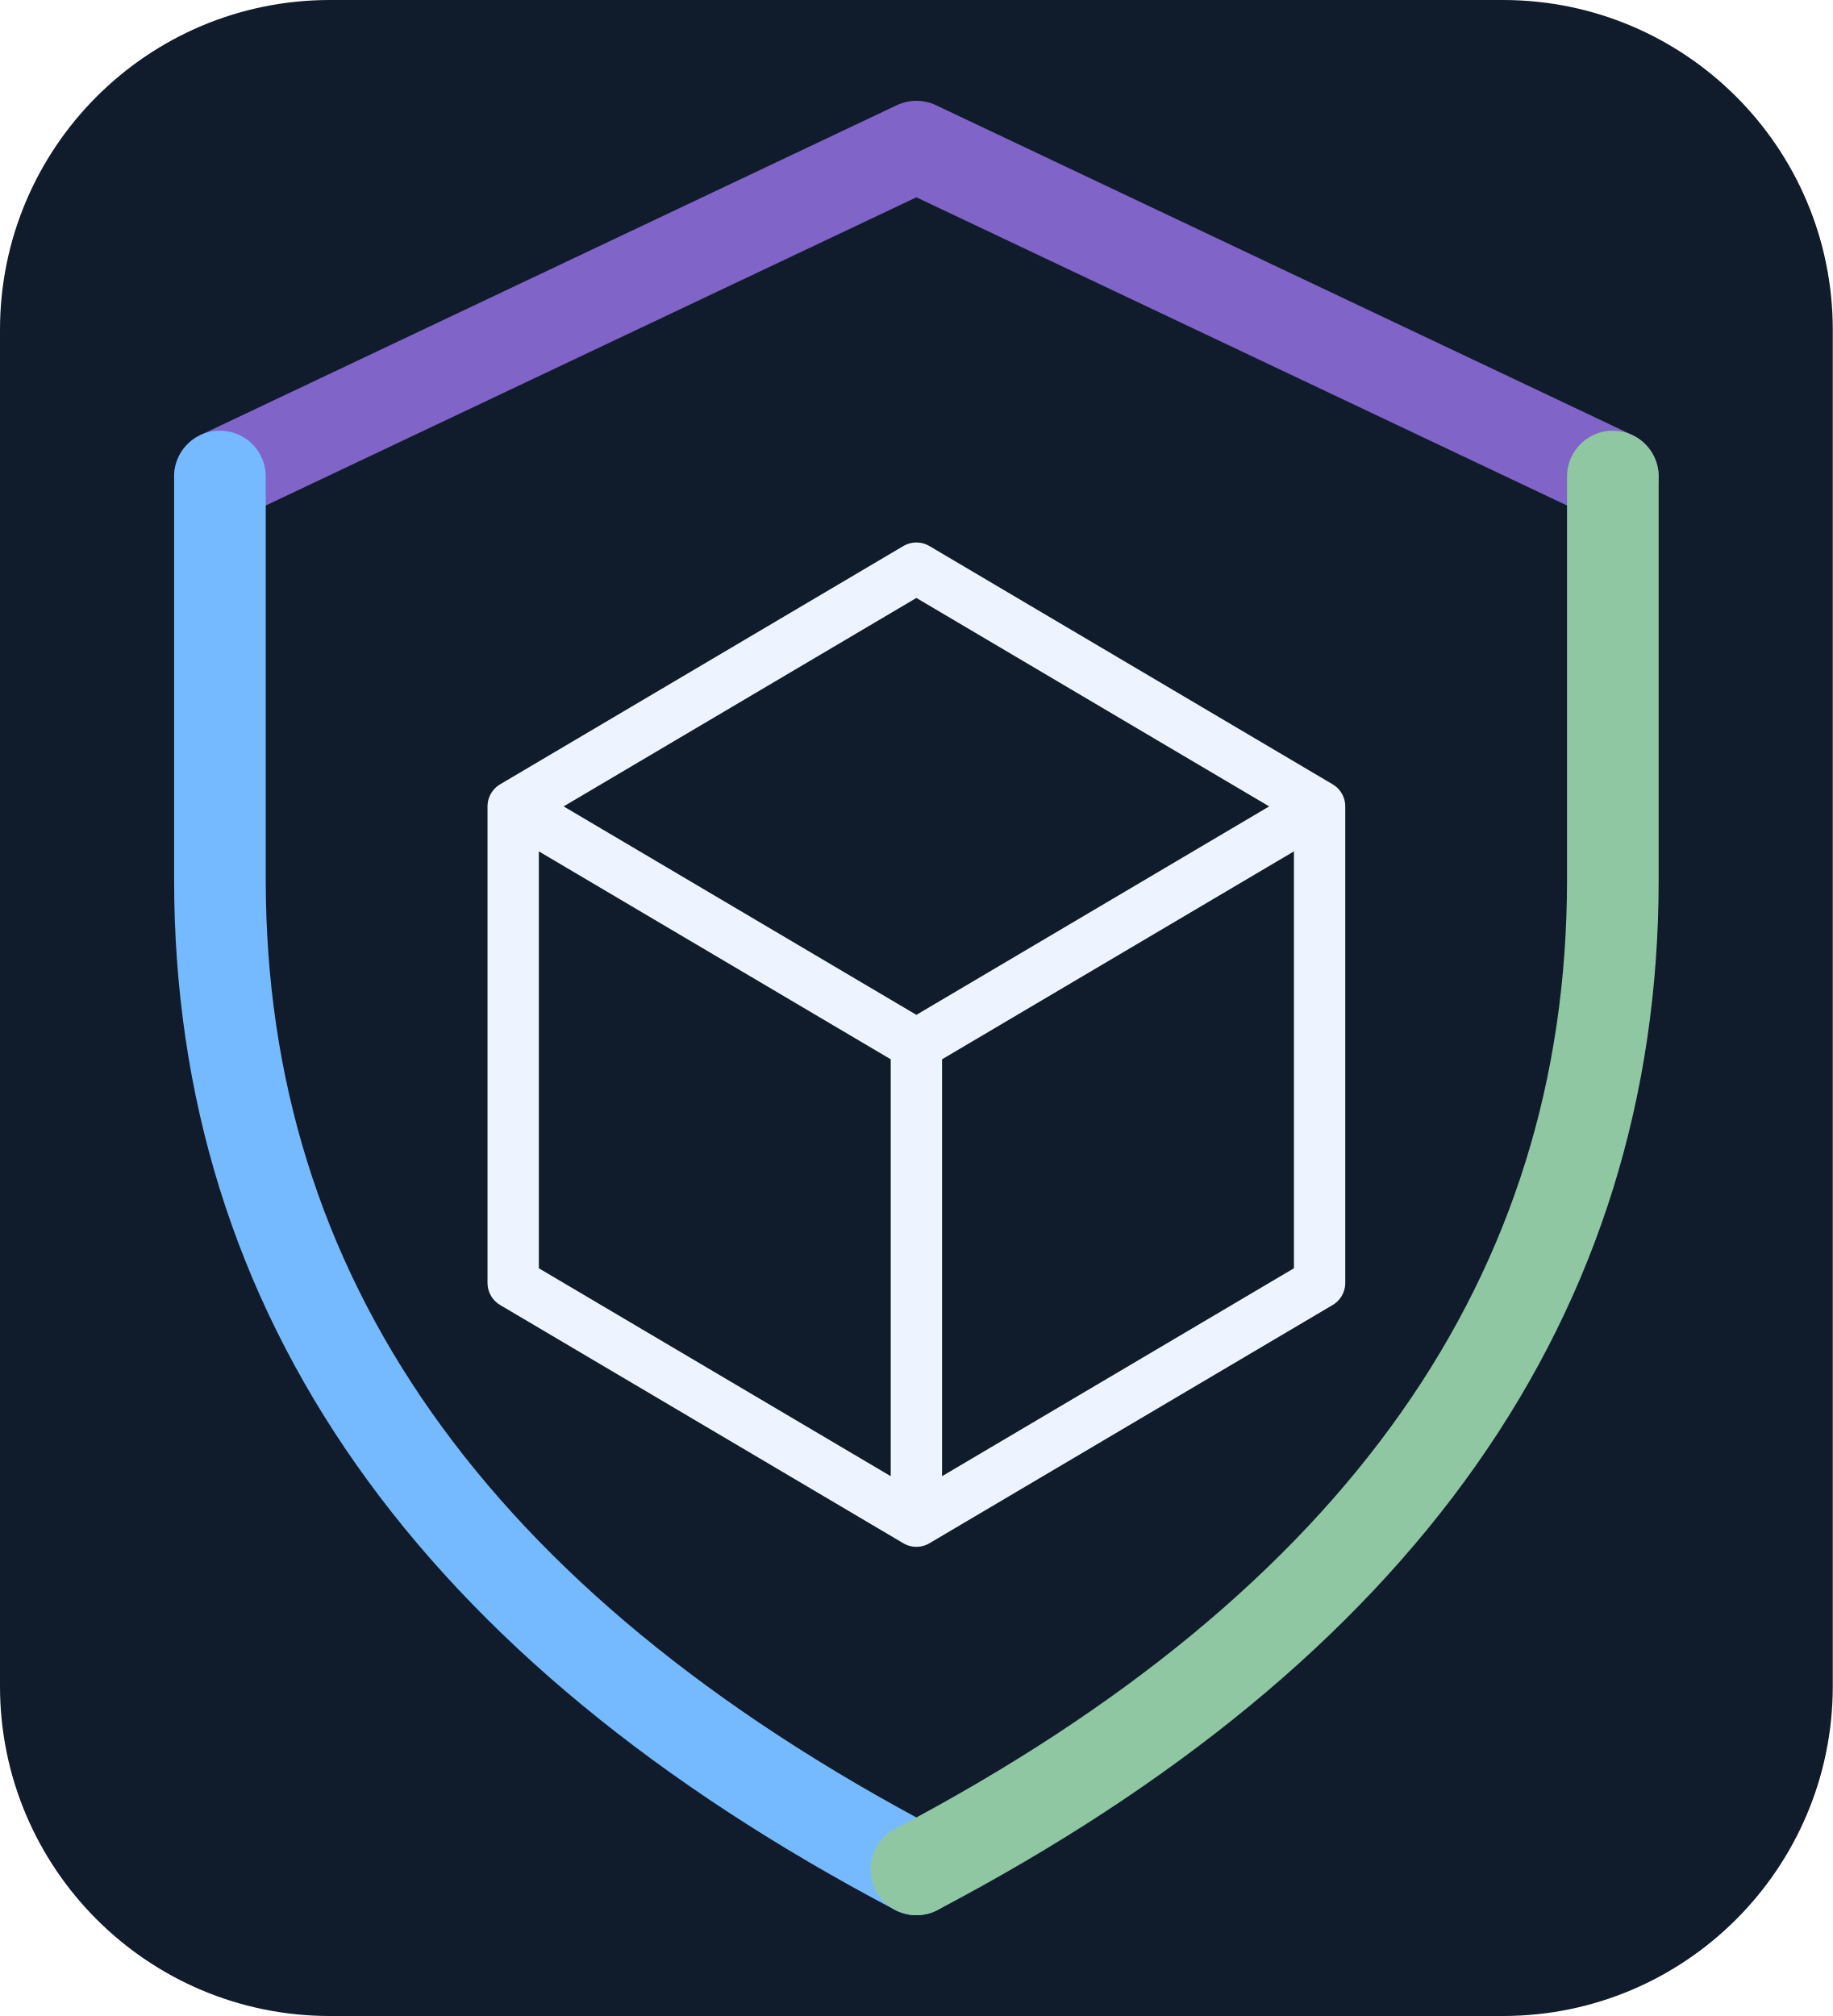
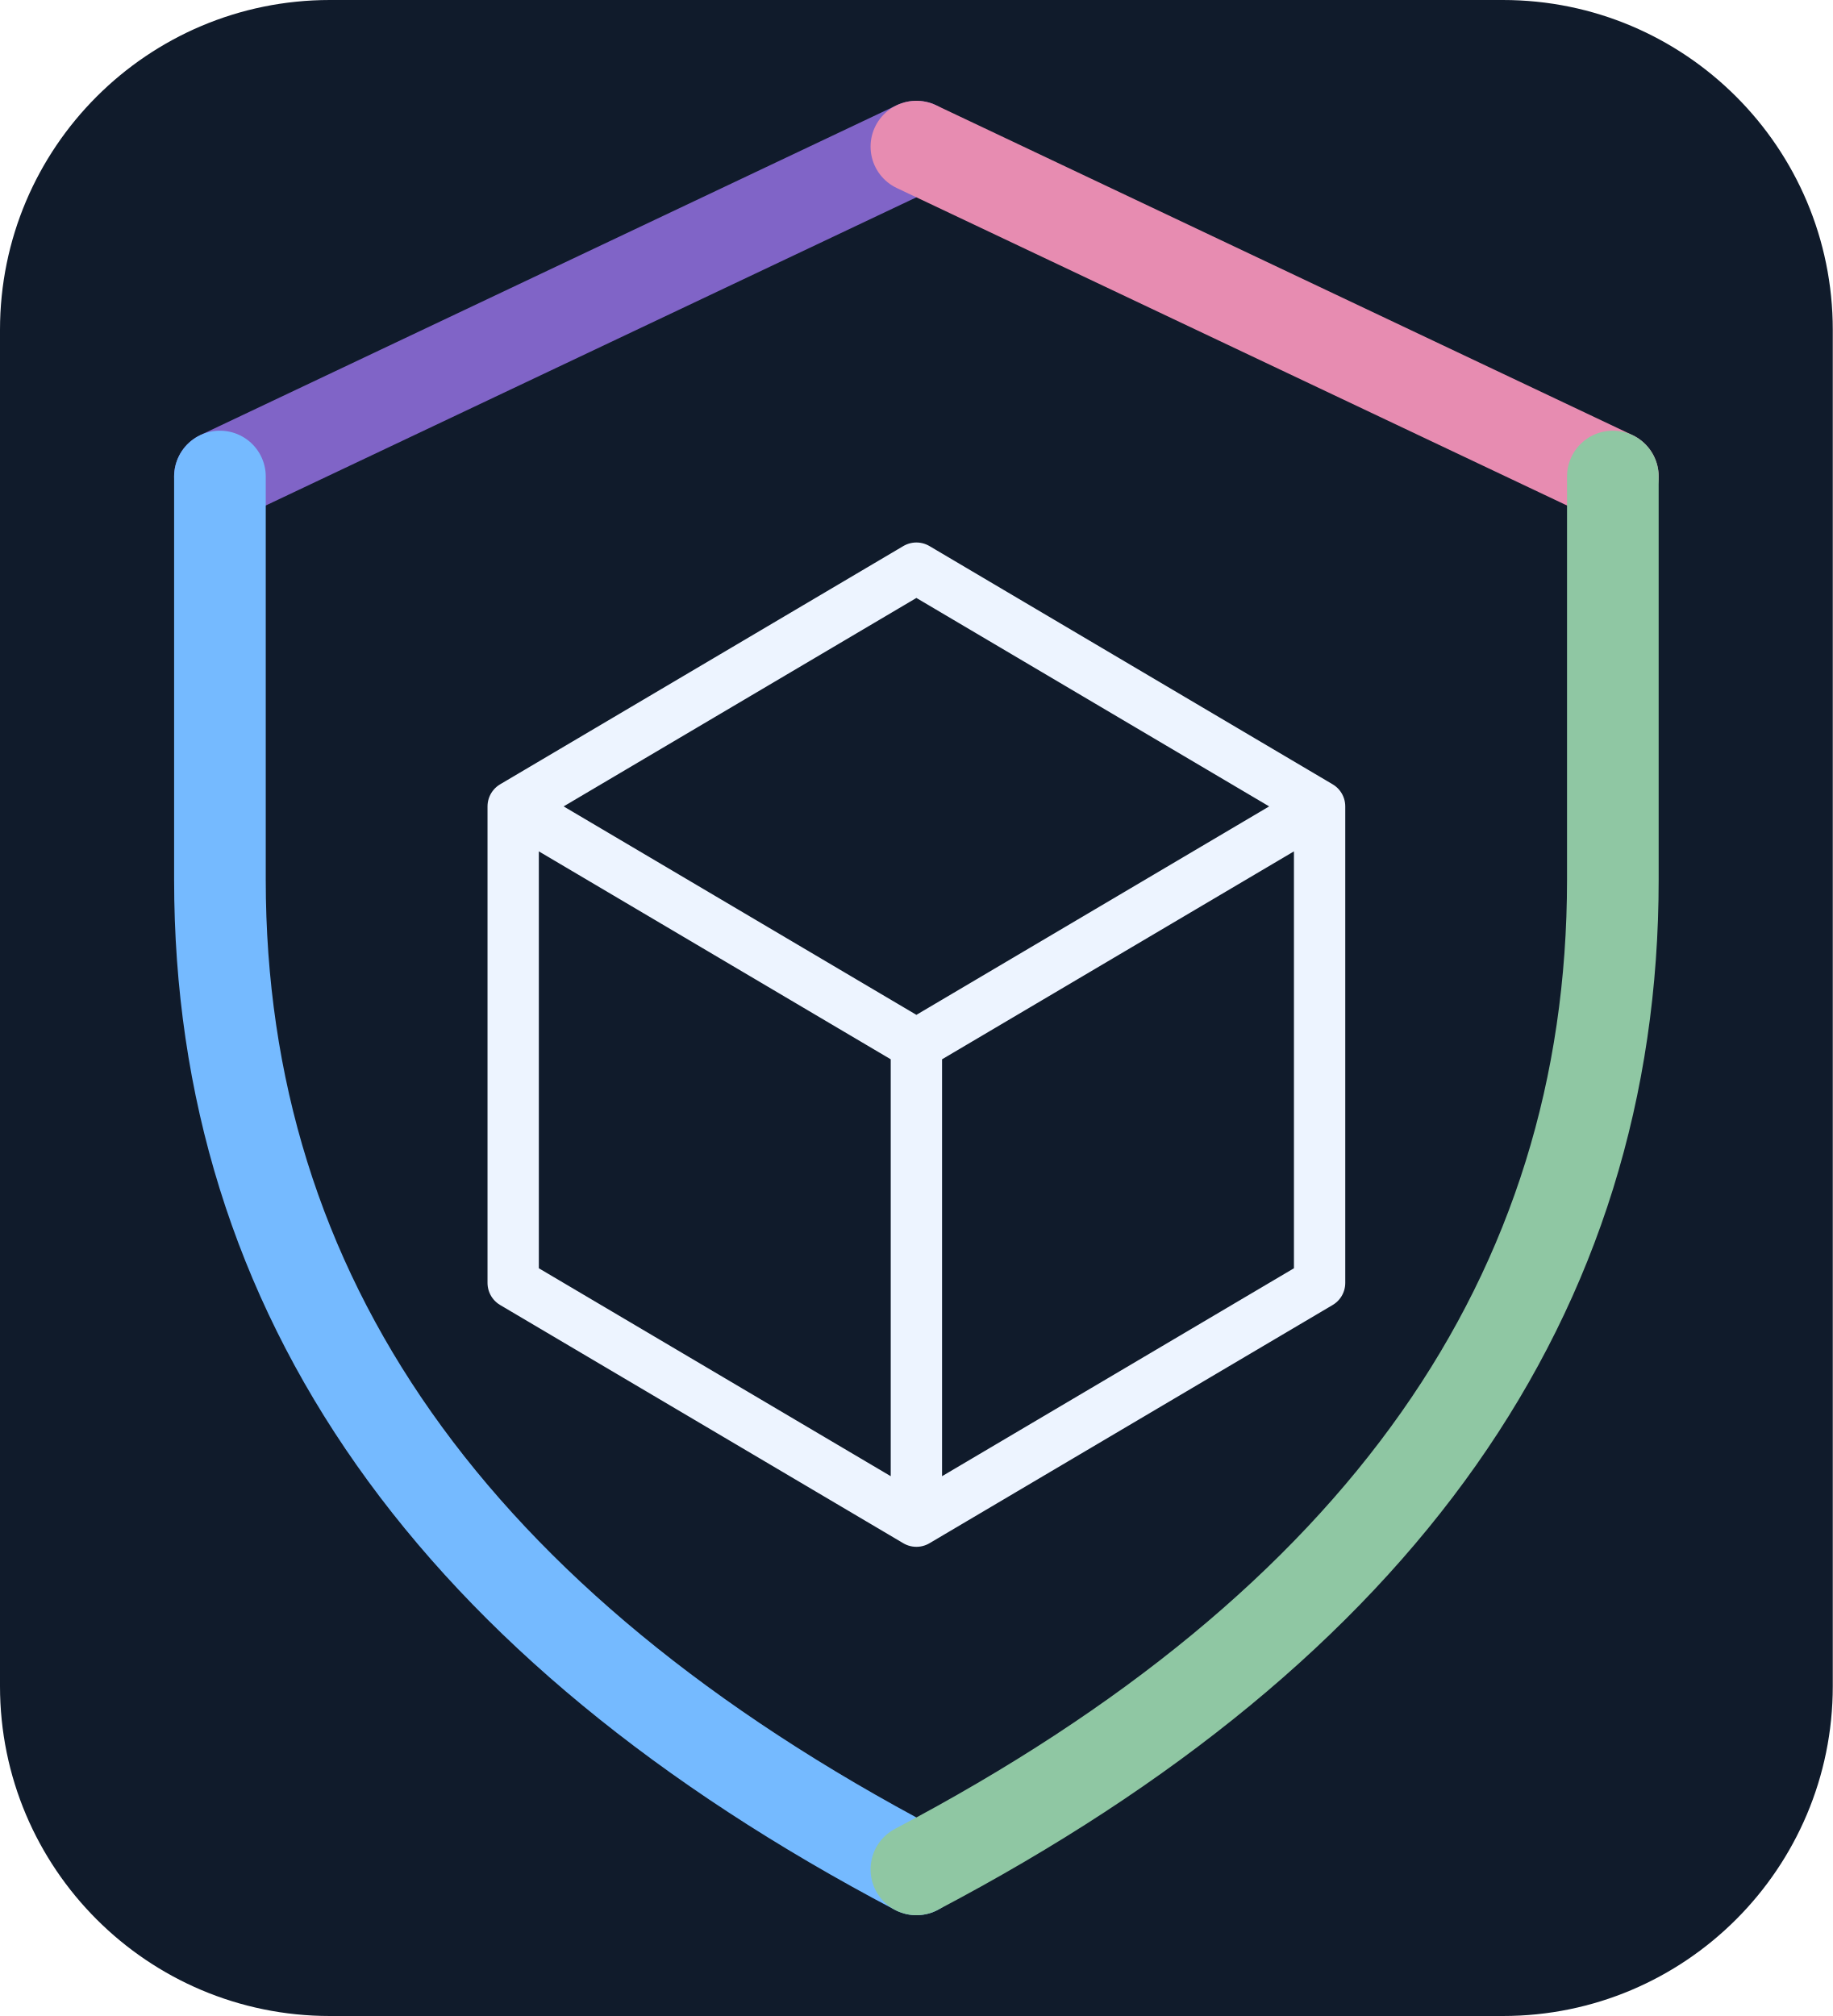
<svg xmlns="http://www.w3.org/2000/svg" viewBox="0 0 100 110" role="img" aria-label="K&amp;G Vision">
  <rect width="100" height="110" rx="18" fill="#101b2b" />
-   <path d="M12 26L50 8L88 26" fill="none" stroke="#8064C7" stroke-width="5" stroke-linecap="round" stroke-linejoin="round" />
+   <path d="M12 26L50 8" fill="none" stroke="#8064C7" stroke-width="5" stroke-linecap="round" stroke-linejoin="round" />
+   <path d="M50 8L88 26" fill="none" stroke="#E78CB1" stroke-width="5" stroke-linecap="round" stroke-linejoin="round" />
  <path d="M12 26V48Q12 82 50 102" fill="none" stroke="#75BAFF" stroke-width="5" stroke-linecap="round" />
  <path d="M88 26V48Q88 82 50 102" fill="none" stroke="#8FC7A3" stroke-width="5" stroke-linecap="round" />
  <path d="M50 31L72 44V70L50 83L28 70V44ZM28 44L50 57L72 44M50 57V83" fill="none" stroke="#edf4ff" stroke-width="2.8" stroke-linejoin="round" />
</svg>
